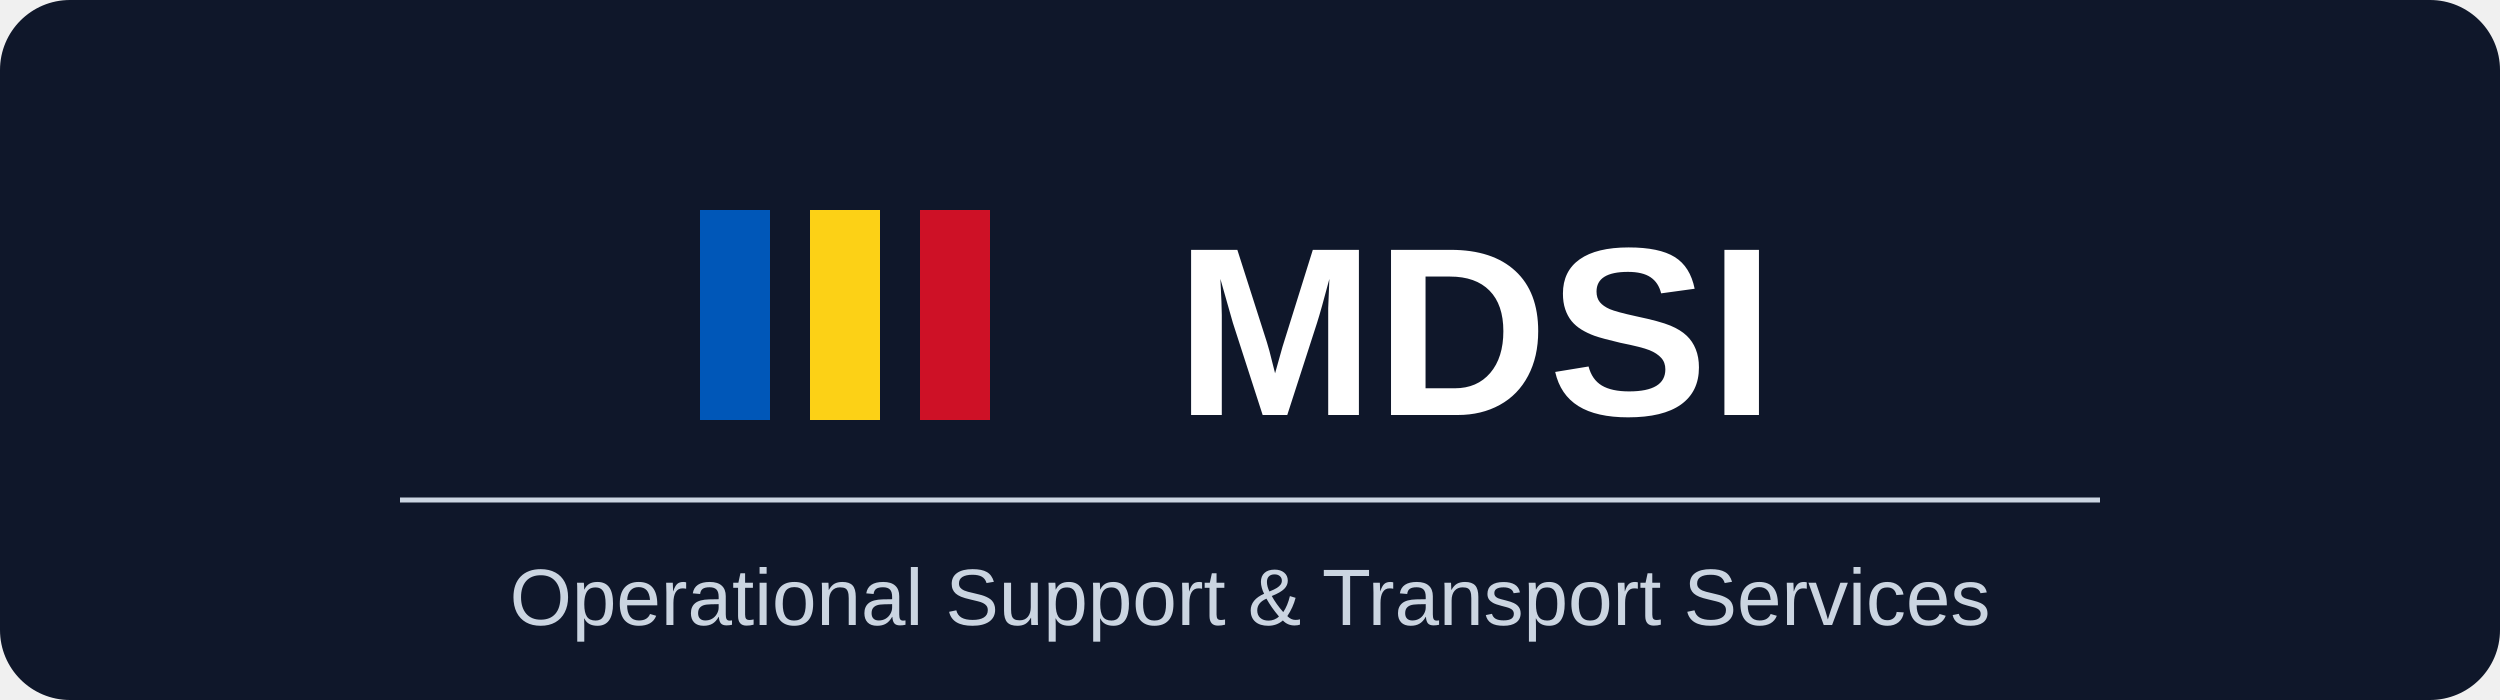
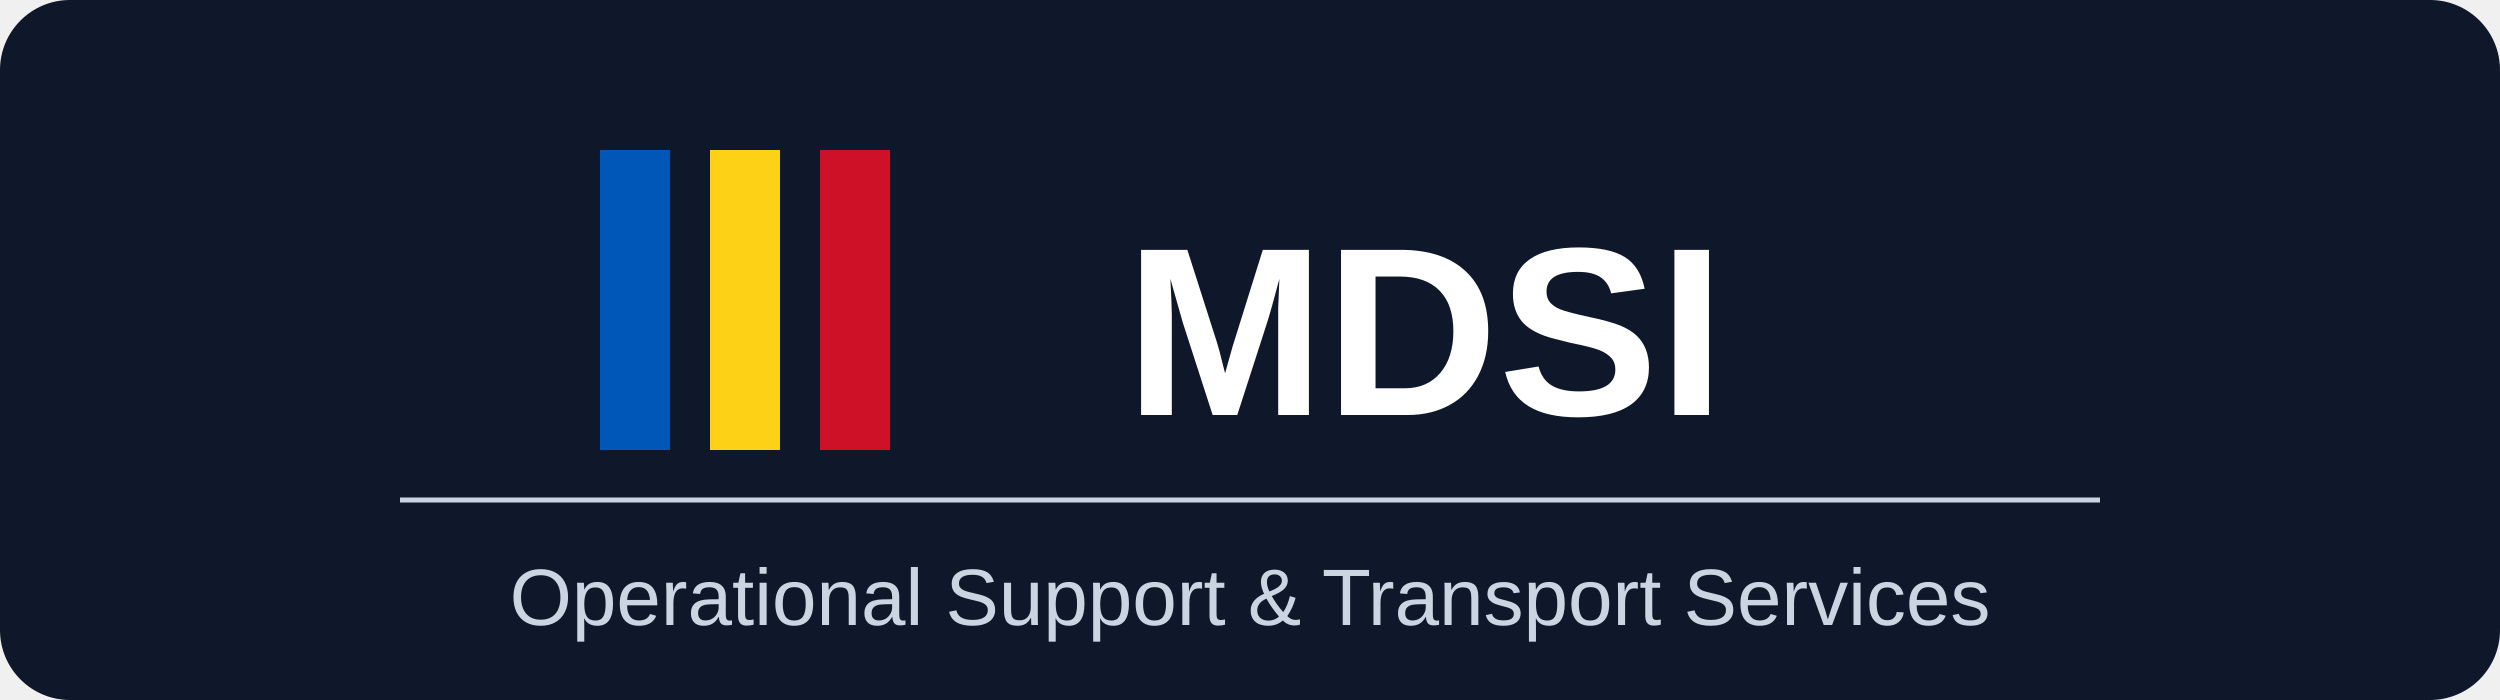
<svg xmlns="http://www.w3.org/2000/svg" width="500" height="140" viewBox="0 0 500 140">
  <rect width="500" height="140" rx="14" fill="#0f172a" />
-   <rect x="140" y="42" width="14" height="42" fill="#0057B8" />
-   <rect x="162" y="42" width="14" height="42" fill="#FCD116" />
-   <rect x="184" y="42" width="14" height="42" fill="#CE1126" />
-   <text x="295" y="83" text-anchor="middle" font-family="Arial, Helvetica, sans-serif" font-size="48" font-weight="700" fill="#ffffff">
+   <rect x="120" y="30" width="14" height="60" fill="#0057B8" />
+   <rect x="142" y="30" width="14" height="60" fill="#FCD116" />
+   <rect x="164" y="30" width="14" height="60" fill="#CE1126" />
+   <text x="285" y="83" text-anchor="middle" font-family="Arial, Helvetica, sans-serif" font-size="48" font-weight="700" fill="#ffffff">
    MDSI
  </text>
  <line x1="80" y1="100" x2="420" y2="100" stroke="#cbd5e1" stroke-width="1" />
  <text x="250" y="125" text-anchor="middle" font-family="Arial, Helvetica, sans-serif" font-size="16" fill="#cbd5e1">
    Operational Support &amp; Transport Services
  </text>
</svg>
